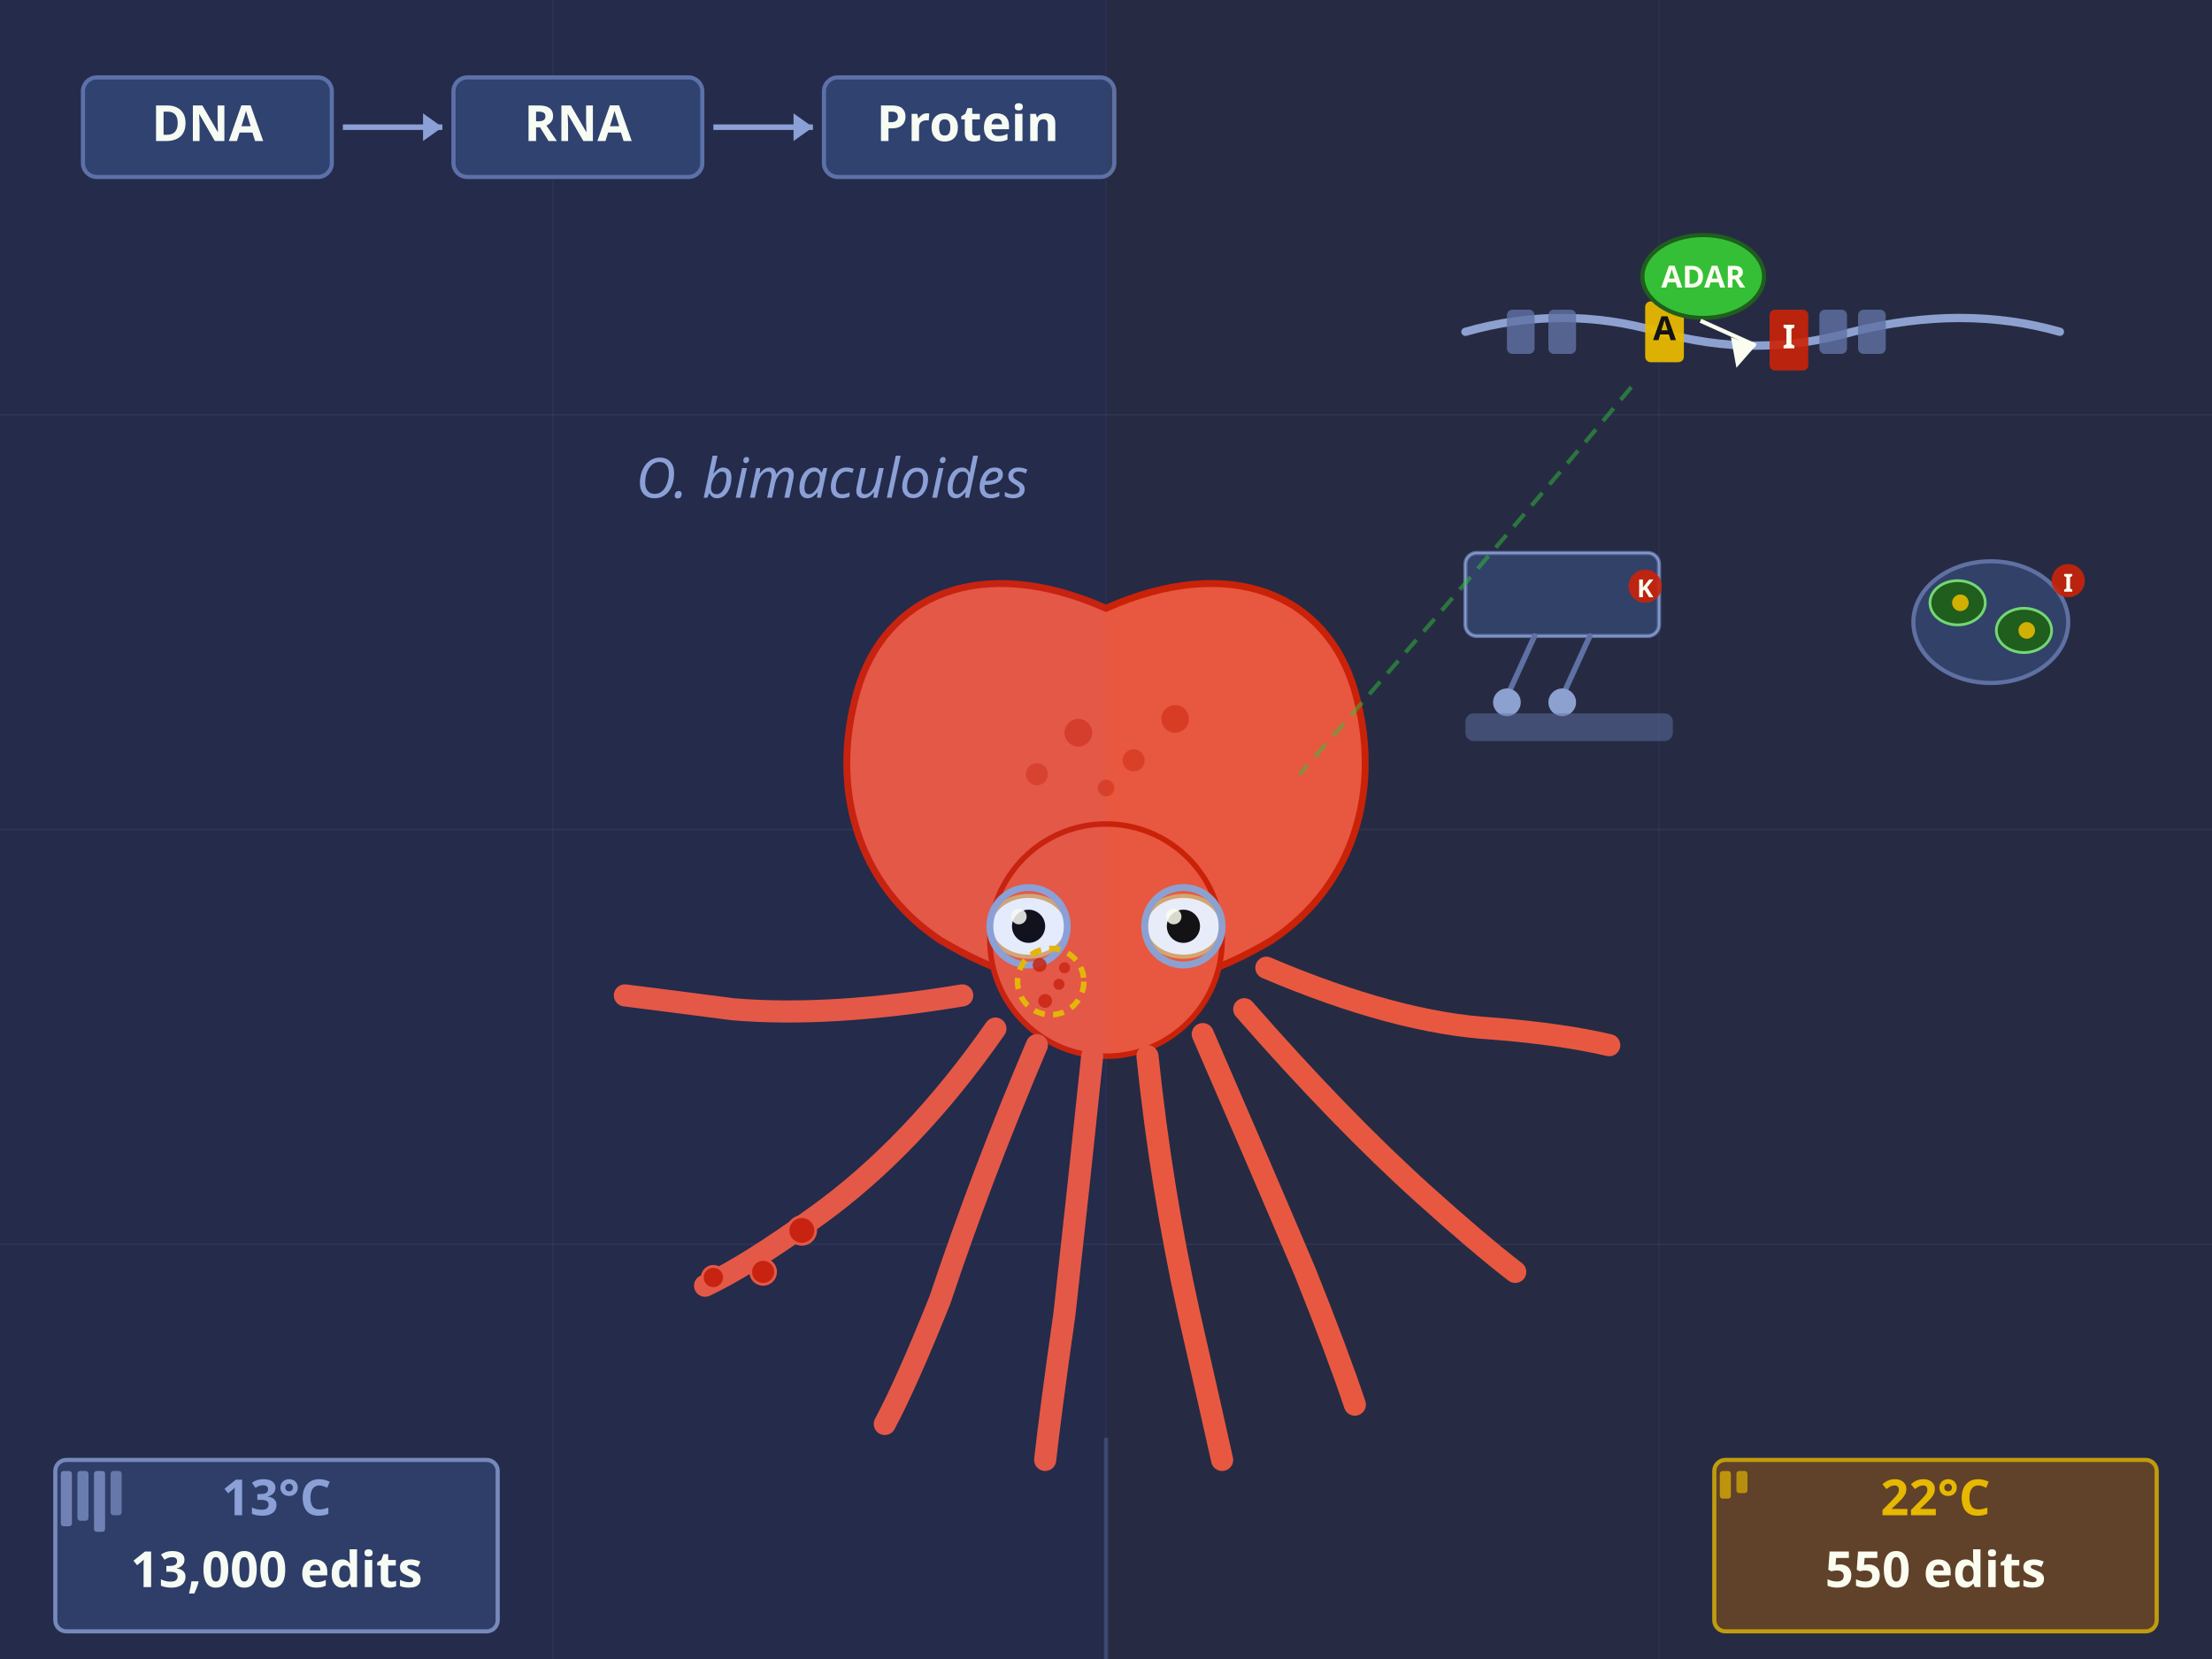
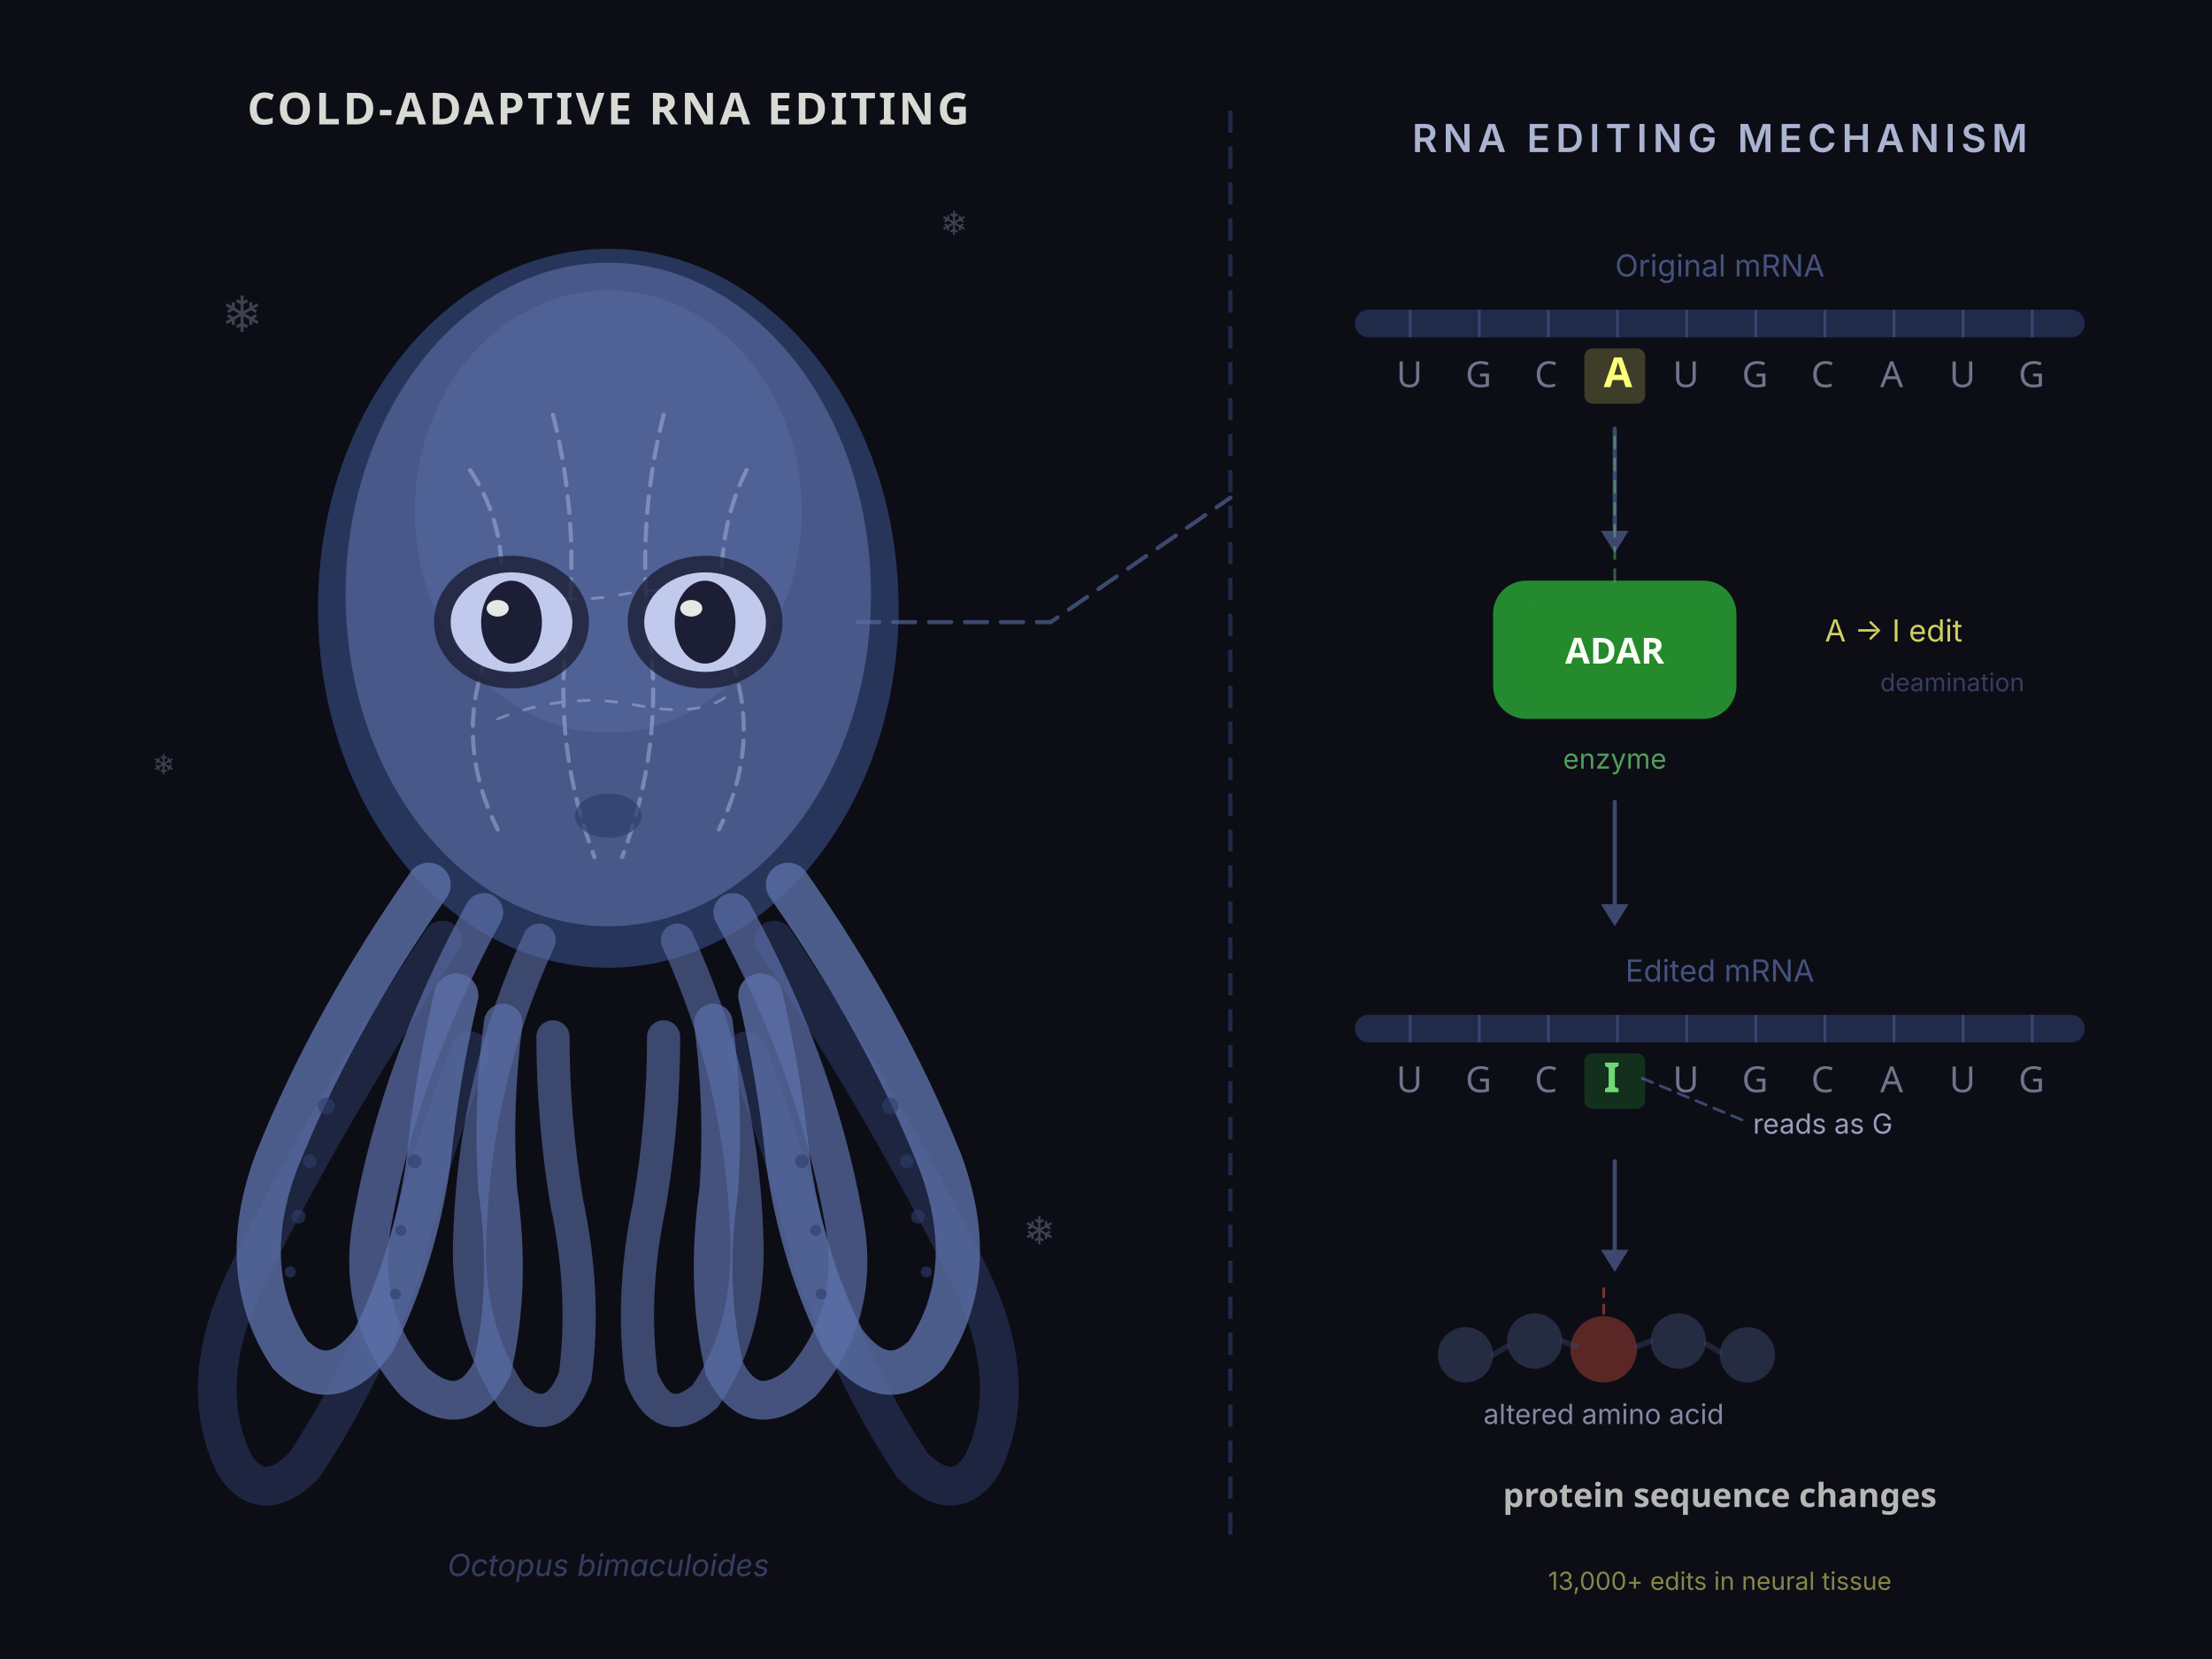
<svg xmlns="http://www.w3.org/2000/svg" viewBox="0 0 800 600" width="800" height="600">
-   <g id="bg" data-label="Dark ocean background with deep blue tones, scientific diagram aesthetic">
-     <rect width="800" height="600" fill="#1C1E35" />
-     <rect x="0" y="0" width="800" height="600" fill="#2D3E6B" opacity="0.3" />
-     <line x1="0" y1="150" x2="800" y2="150" stroke="#5B6FA8" stroke-width="0.5" opacity="0.15" />
-     <line x1="0" y1="300" x2="800" y2="300" stroke="#5B6FA8" stroke-width="0.5" opacity="0.15" />
-     <line x1="0" y1="450" x2="800" y2="450" stroke="#5B6FA8" stroke-width="0.5" opacity="0.15" />
-     <line x1="200" y1="0" x2="200" y2="600" stroke="#5B6FA8" stroke-width="0.5" opacity="0.1" />
-     <line x1="400" y1="0" x2="400" y2="600" stroke="#5B6FA8" stroke-width="0.5" opacity="0.1" />
-     <line x1="600" y1="0" x2="600" y2="600" stroke="#5B6FA8" stroke-width="0.5" opacity="0.1" />
+   <rect id="background" width="800" height="600" fill="#0D0D16" />
+   <g id="octopus-group">
+     <g id="octopus-arms-back" opacity="0.5">
+       <path id="arm-back-left" d="M160,340 Q120,400 90,460 Q70,500 85,530 Q95,545 110,530 Q130,500 145,460 Q155,420 170,380" fill="none" stroke="#2D3E6B" stroke-width="14" stroke-linecap="round" />
+       <path id="arm-back-right" d="M280,340 Q320,400 350,460 Q370,500 355,530 Q345,545 330,530 Q310,500 295,460 Q285,420 270,380" fill="none" stroke="#2D3E6B" stroke-width="14" stroke-linecap="round" />
+     </g>
+     <g id="octopus-mantle">
+       <ellipse id="mantle-base" cx="220" cy="220" rx="105" ry="130" fill="#2D3E6B" opacity="0.8" />
+       <ellipse id="mantle-highlight" cx="220" cy="215" rx="95" ry="120" fill="#5B6FA8" opacity="0.6" />
+       <ellipse id="mantle-top-highlight" cx="220" cy="185" rx="70" ry="80" fill="#5B6FA8" opacity="0.4" />
+       <g id="neural-lines" opacity="0.35">
+         <path d="M170,170 Q190,200 175,240 Q165,270 180,300" fill="none" stroke="#D1DCFF" stroke-width="1.5" stroke-dasharray="6,4" stroke-linecap="round" />
+         <path d="M200,150 Q210,190 205,230 Q200,270 215,310" fill="none" stroke="#D1DCFF" stroke-width="1.5" stroke-dasharray="6,4" stroke-linecap="round" />
+         <path d="M240,150 Q230,190 235,230 Q240,270 225,310" fill="none" stroke="#D1DCFF" stroke-width="1.5" stroke-dasharray="6,4" stroke-linecap="round" />
+         <path d="M270,170 Q255,200 265,240 Q275,270 260,300" fill="none" stroke="#D1DCFF" stroke-width="1.5" stroke-dasharray="6,4" stroke-linecap="round" />
+         <path d="M175,210 Q200,220 225,215 Q250,210 270,220" fill="none" stroke="#D1DCFF" stroke-width="1" stroke-dasharray="4,6" stroke-linecap="round" />
+         <path d="M180,260 Q205,250 230,255 Q255,260 265,250" fill="none" stroke="#D1DCFF" stroke-width="1" stroke-dasharray="4,6" stroke-linecap="round" />
+       </g>
+     </g>
+     <g id="octopus-face">
+       <ellipse id="eye-socket-left" cx="185" cy="225" rx="28" ry="24" fill="#1C1E35" opacity="0.8" />
+       <ellipse id="eye-socket-right" cx="255" cy="225" rx="28" ry="24" fill="#1C1E35" opacity="0.8" />
+       <ellipse id="eye-white-left" cx="185" cy="225" rx="22" ry="18" fill="#D1DCFF" opacity="0.9" />
+       <ellipse id="eye-white-right" cx="255" cy="225" rx="22" ry="18" fill="#D1DCFF" opacity="0.9" />
+       <ellipse id="pupil-left" cx="185" cy="225" rx="11" ry="15" fill="#1C1E35" />
+       <ellipse id="pupil-right" cx="255" cy="225" rx="11" ry="15" fill="#1C1E35" />
+       <ellipse id="highlight-left" cx="180" cy="220" rx="4" ry="3" fill="#FBFFF6" opacity="0.9" />
+       <ellipse id="highlight-right" cx="250" cy="220" rx="4" ry="3" fill="#FBFFF6" opacity="0.9" />
+     </g>
+     <g id="octopus-arms-front">
+       <path id="arm-front-left-1" d="M155,320 Q120,370 100,420 Q85,460 105,490 Q120,505 135,485 Q150,455 155,420 Q158,390 165,360" fill="none" stroke="#5B6FA8" stroke-width="16" stroke-linecap="round" opacity="0.8" />
+       <path id="arm-front-left-2" d="M175,330 Q145,385 135,440 Q128,475 150,500 Q168,515 178,495 Q185,465 180,430 Q178,400 182,370" fill="none" stroke="#5B6FA8" stroke-width="14" stroke-linecap="round" opacity="0.7" />
+       <path id="arm-front-left-3" d="M195,340 Q172,390 170,445 Q168,480 185,505 Q200,518 208,498 Q212,468 205,435 Q200,405 200,375" fill="none" stroke="#5B6FA8" stroke-width="12" stroke-linecap="round" opacity="0.6" />
+       <path id="arm-front-right-1" d="M285,320 Q320,370 340,420 Q355,460 335,490 Q320,505 305,485 Q290,455 285,420 Q282,390 275,360" fill="none" stroke="#5B6FA8" stroke-width="16" stroke-linecap="round" opacity="0.8" />
+       <path id="arm-front-right-2" d="M265,330 Q295,385 305,440 Q312,475 290,500 Q272,515 262,495 Q255,465 260,430 Q262,400 258,370" fill="none" stroke="#5B6FA8" stroke-width="14" stroke-linecap="round" opacity="0.7" />
+       <path id="arm-front-right-3" d="M245,340 Q268,390 270,445 Q272,480 255,505 Q240,518 232,498 Q228,468 235,435 Q240,405 240,375" fill="none" stroke="#5B6FA8" stroke-width="12" stroke-linecap="round" opacity="0.6" />
+       <g id="suckers" fill="#2D3E6B" opacity="0.6">
+         <circle cx="118" cy="400" r="3" />
+         <circle cx="112" cy="420" r="2.5" />
+         <circle cx="108" cy="440" r="2.5" />
+         <circle cx="105" cy="460" r="2" />
+         <circle cx="322" cy="400" r="3" />
+         <circle cx="328" cy="420" r="2.5" />
+         <circle cx="332" cy="440" r="2.5" />
+         <circle cx="335" cy="460" r="2" />
+         <circle cx="150" cy="420" r="2.5" />
+         <circle cx="145" cy="445" r="2" />
+         <circle cx="143" cy="468" r="2" />
+         <circle cx="290" cy="420" r="2.5" />
+         <circle cx="295" cy="445" r="2" />
+         <circle cx="297" cy="468" r="2" />
+       </g>
+     </g>
+     <ellipse id="siphon" cx="220" cy="295" rx="12" ry="8" fill="#2D3E6B" opacity="0.7" />
  </g>
-   <g id="context" data-label="DNA to RNA to Protein central dogma arrow diagram — the rule that cephalopods break">
-     <rect x="30" y="28" width="90" height="36" rx="5" fill="#2D3E6B" stroke="#5B6FA8" stroke-width="1.5" />
-     <text x="75" y="51" font-family="Barlow, sans-serif" font-size="18" fill="#FBFFF6" text-anchor="middle" font-weight="600">DNA</text>
-     <path d="M 124 46 L 160 46" stroke="#8BA0D6" stroke-width="2" fill="none" />
-     <polygon points="160,46 153,41 153,51" fill="#8BA0D6" />
-     <rect x="164" y="28" width="90" height="36" rx="5" fill="#2D3E6B" stroke="#5B6FA8" stroke-width="1.5" />
-     <text x="209" y="51" font-family="Barlow, sans-serif" font-size="18" fill="#FBFFF6" text-anchor="middle" font-weight="600">RNA</text>
-     <path d="M 258 46 L 294 46" stroke="#8BA0D6" stroke-width="2" fill="none" />
-     <polygon points="294,46 287,41 287,51" fill="#8BA0D6" />
-     <rect x="298" y="28" width="105" height="36" rx="5" fill="#2D3E6B" stroke="#5B6FA8" stroke-width="1.5" />
-     <text x="350" y="51" font-family="Barlow, sans-serif" font-size="18" fill="#FBFFF6" text-anchor="middle" font-weight="600">Protein</text>
+   <line id="panel-divider" x1="445" y1="40" x2="445" y2="560" stroke="#2D3E6B" stroke-width="1.5" stroke-dasharray="8,5" opacity="0.6" />
+   <path id="callout-line-to-diagram" d="M310,225 L380,225 L445,180" fill="none" stroke="#5B6FA8" stroke-width="1.5" stroke-dasharray="8,5" opacity="0.6" stroke-linecap="round" />
+   <g id="diagram-panel">
+     <text id="panel-title" x="622" y="55" fill="#D1DCFF" font-family="Barlow, Inter, sans-serif" font-size="14" font-weight="600" text-anchor="middle" letter-spacing="2" opacity="0.8">RNA EDITING MECHANISM</text>
+     <g id="stage-original-rna" transform="translate(0,0)">
+       <text id="label-before" x="622" y="100" fill="#5B6FA8" font-family="Inter, sans-serif" font-size="11" text-anchor="middle" opacity="0.7">Original mRNA</text>
+       <rect id="rna-backbone-1" x="490" y="112" width="264" height="10" rx="5" fill="#2D3E6B" opacity="0.6" />
+       <text x="505" y="140" fill="#D1DCFF" font-family="Barlow, sans-serif" font-size="13" opacity="0.5">U</text>
+       <text x="530" y="140" fill="#D1DCFF" font-family="Barlow, sans-serif" font-size="13" opacity="0.5">G</text>
+       <text x="555" y="140" fill="#D1DCFF" font-family="Barlow, sans-serif" font-size="13" opacity="0.5">C</text>
+       <rect id="a-highlight-box" x="573" y="126" width="22" height="20" rx="3" fill="#FFFF77" opacity="0.2" />
+       <text id="base-a-original" x="580" y="140" fill="#FFFF77" font-family="Barlow, sans-serif" font-size="15" font-weight="700">A</text>
+       <text x="605" y="140" fill="#D1DCFF" font-family="Barlow, sans-serif" font-size="13" opacity="0.5">U</text>
+       <text x="630" y="140" fill="#D1DCFF" font-family="Barlow, sans-serif" font-size="13" opacity="0.5">G</text>
+       <text x="655" y="140" fill="#D1DCFF" font-family="Barlow, sans-serif" font-size="13" opacity="0.5">C</text>
+       <text x="680" y="140" fill="#D1DCFF" font-family="Barlow, sans-serif" font-size="13" opacity="0.5">A</text>
+       <text x="705" y="140" fill="#D1DCFF" font-family="Barlow, sans-serif" font-size="13" opacity="0.5">U</text>
+       <text x="730" y="140" fill="#D1DCFF" font-family="Barlow, sans-serif" font-size="13" opacity="0.5">G</text>
+       <g stroke="#5B6FA8" stroke-width="1" opacity="0.4">
+         <line x1="510" y1="112" x2="510" y2="122" />
+         <line x1="535" y1="112" x2="535" y2="122" />
+         <line x1="560" y1="112" x2="560" y2="122" />
+         <line x1="585" y1="112" x2="585" y2="122" />
+         <line x1="610" y1="112" x2="610" y2="122" />
+         <line x1="635" y1="112" x2="635" y2="122" />
+         <line x1="660" y1="112" x2="660" y2="122" />
+         <line x1="685" y1="112" x2="685" y2="122" />
+         <line x1="710" y1="112" x2="710" y2="122" />
+         <line x1="735" y1="112" x2="735" y2="122" />
+       </g>
+     </g>
+     <g id="arrow-down-1" opacity="0.6">
+       <line x1="584" y1="155" x2="584" y2="195" stroke="#5B6FA8" stroke-width="1.5" stroke-linecap="round" />
+       <polygon points="584,200 579,192 589,192" fill="#5B6FA8" />
+     </g>
+     <g id="stage-adar-enzyme">
+       <rect id="adar-body" x="540" y="210" width="88" height="50" rx="12" fill="#2FBF39" opacity="0.7" />
+       <rect id="adar-inner" x="548" y="218" width="72" height="34" rx="8" fill="#248A28" opacity="0.5" />
+       <text id="adar-label" x="584" y="240" fill="#FBFFF6" font-family="Barlow, sans-serif" font-size="13" font-weight="700" text-anchor="middle">ADAR</text>
+       <text id="adar-sublabel" x="584" y="278" fill="#6FD877" font-family="Inter, sans-serif" font-size="10" text-anchor="middle" opacity="0.7">enzyme</text>
+       <text id="action-label" x="660" y="232" fill="#FFFF77" font-family="Inter, sans-serif" font-size="11" opacity="0.8">A → I edit</text>
+       <path id="callout-adar-to-a" d="M584,210 L584,155" fill="none" stroke="#6FD877" stroke-width="1" stroke-dasharray="4,4" opacity="0.4" stroke-linecap="round" />
+       <text x="680" y="250" fill="#5B6FA8" font-family="Inter, sans-serif" font-size="9" opacity="0.5">deamination</text>
+     </g>
+     <g id="arrow-down-2" opacity="0.6">
+       <line x1="584" y1="290" x2="584" y2="330" stroke="#5B6FA8" stroke-width="1.5" stroke-linecap="round" />
+       <polygon points="584,335 579,327 589,327" fill="#5B6FA8" />
+     </g>
+     <g id="stage-edited-rna">
+       <text id="label-after" x="622" y="355" fill="#5B6FA8" font-family="Inter, sans-serif" font-size="11" text-anchor="middle" opacity="0.7">Edited mRNA</text>
+       <rect id="rna-backbone-2" x="490" y="367" width="264" height="10" rx="5" fill="#2D3E6B" opacity="0.6" />
+       <text x="505" y="395" fill="#D1DCFF" font-family="Barlow, sans-serif" font-size="13" opacity="0.5">U</text>
+       <text x="530" y="395" fill="#D1DCFF" font-family="Barlow, sans-serif" font-size="13" opacity="0.5">G</text>
+       <text x="555" y="395" fill="#D1DCFF" font-family="Barlow, sans-serif" font-size="13" opacity="0.5">C</text>
+       <rect id="i-highlight-box" x="573" y="381" width="22" height="20" rx="3" fill="#2FBF39" opacity="0.2" />
+       <text id="base-i-edited" x="580" y="395" fill="#6FD877" font-family="Barlow, sans-serif" font-size="15" font-weight="700">I</text>
+       <text x="605" y="395" fill="#D1DCFF" font-family="Barlow, sans-serif" font-size="13" opacity="0.5">U</text>
+       <text x="630" y="395" fill="#D1DCFF" font-family="Barlow, sans-serif" font-size="13" opacity="0.5">G</text>
+       <text x="655" y="395" fill="#D1DCFF" font-family="Barlow, sans-serif" font-size="13" opacity="0.5">C</text>
+       <text x="680" y="395" fill="#D1DCFF" font-family="Barlow, sans-serif" font-size="13" opacity="0.5">A</text>
+       <text x="705" y="395" fill="#D1DCFF" font-family="Barlow, sans-serif" font-size="13" opacity="0.5">U</text>
+       <text x="730" y="395" fill="#D1DCFF" font-family="Barlow, sans-serif" font-size="13" opacity="0.5">G</text>
+       <g stroke="#5B6FA8" stroke-width="1" opacity="0.4">
+         <line x1="510" y1="367" x2="510" y2="377" />
+         <line x1="535" y1="367" x2="535" y2="377" />
+         <line x1="560" y1="367" x2="560" y2="377" />
+         <line x1="585" y1="367" x2="585" y2="377" />
+         <line x1="610" y1="367" x2="610" y2="377" />
+         <line x1="635" y1="367" x2="635" y2="377" />
+         <line x1="660" y1="367" x2="660" y2="377" />
+         <line x1="685" y1="367" x2="685" y2="377" />
+         <line x1="710" y1="367" x2="710" y2="377" />
+         <line x1="735" y1="367" x2="735" y2="377" />
+       </g>
+       <g id="reads-as-g-annotation">
+         <line x1="594" y1="390" x2="630" y2="405" stroke="#5B6FA8" stroke-width="1" stroke-dasharray="4,3" opacity="0.6" stroke-linecap="round" />
+         <text x="634" y="410" fill="#D1DCFF" font-family="Inter, sans-serif" font-size="10" opacity="0.7">reads as G</text>
+       </g>
+     </g>
+     <g id="arrow-down-3" opacity="0.6">
+       <line x1="584" y1="420" x2="584" y2="455" stroke="#5B6FA8" stroke-width="1.5" stroke-linecap="round" />
+       <polygon points="584,460 579,452 589,452" fill="#5B6FA8" />
+     </g>
+     <g id="stage-protein-change">
+       <g id="protein-chain" opacity="0.6">
+         <circle cx="530" cy="490" r="10" fill="#5B6FA8" opacity="0.5" />
+         <circle cx="555" cy="485" r="10" fill="#5B6FA8" opacity="0.5" />
+         <circle cx="580" cy="488" r="12" fill="#E85542" opacity="0.6" />
+         <circle cx="607" cy="485" r="10" fill="#5B6FA8" opacity="0.5" />
+         <circle cx="632" cy="490" r="10" fill="#5B6FA8" opacity="0.5" />
+         <line x1="540" y1="490" x2="545" y2="487" stroke="#5B6FA8" stroke-width="2" opacity="0.4" stroke-linecap="round" />
+         <line x1="565" y1="485" x2="570" y2="487" stroke="#5B6FA8" stroke-width="2" opacity="0.4" stroke-linecap="round" />
+         <line x1="592" y1="487" x2="597" y2="485" stroke="#5B6FA8" stroke-width="2" opacity="0.4" stroke-linecap="round" />
+         <line x1="617" y1="486" x2="622" y2="489" stroke="#5B6FA8" stroke-width="2" opacity="0.4" stroke-linecap="round" />
+       </g>
+       <path id="callout-changed-aa" d="M580,475 L580,465" fill="none" stroke="#E85542" stroke-width="1" stroke-dasharray="3,3" opacity="0.5" stroke-linecap="round" />
+       <text x="580" y="515" fill="#D1DCFF" font-family="Inter, sans-serif" font-size="10" text-anchor="middle" opacity="0.6">altered amino acid</text>
+       <text id="label-outcome" x="622" y="545" fill="#FBFFF6" font-family="Barlow, sans-serif" font-size="12" font-weight="600" text-anchor="middle" opacity="0.7">protein sequence changes</text>
+     </g>
+     <g id="stat-annotation" opacity="0.5">
+       <text x="622" y="575" fill="#FFFF77" font-family="Inter, sans-serif" font-size="9" text-anchor="middle">13,000+ edits in neural tissue</text>
+     </g>
  </g>
-   <g id="subject" data-label="Octopus bimaculoides body with characteristic blue eye rings, eight arms radiating outward">
-     <path d="M 400 220 C 355 200 320 215 310 250 C 300 285 310 320 340 340 C 360 352 380 358 400 358 C 420 358 440 352 460 340 C 490 320 500 285 490 250 C 480 215 445 200 400 220 Z" fill="#E85542" stroke="#CA1E08" stroke-width="2.5" />
-     <circle cx="390" cy="265" r="5" fill="#CA1E08" opacity="0.5" />
-     <circle cx="410" cy="275" r="4" fill="#CA1E08" opacity="0.45" />
-     <circle cx="375" cy="280" r="4" fill="#CA1E08" opacity="0.4" />
-     <circle cx="425" cy="260" r="5" fill="#CA1E08" opacity="0.5" />
-     <circle cx="400" cy="285" r="3" fill="#CA1E08" opacity="0.45" />
-     <circle cx="400" cy="340" r="42" fill="#E85542" stroke="#CA1E08" stroke-width="2" />
-     <ellipse cx="372" cy="335" rx="14" ry="11" fill="#E8EEFF" stroke="#D4A574" stroke-width="1.5" />
-     <circle cx="372" cy="335" r="6" fill="#0D0D16" />
-     <circle cx="368.5" cy="331.5" r="2.8" fill="#FBFFF6" opacity="0.85" />
-     <circle cx="372" cy="335" r="14" fill="none" stroke="#8BA0D6" stroke-width="2.5" />
-     <ellipse cx="428" cy="335" rx="14" ry="11" fill="#E8EEFF" stroke="#D4A574" stroke-width="1.5" />
-     <circle cx="428" cy="335" r="6" fill="#0D0D16" />
-     <circle cx="424.5" cy="331.5" r="2.8" fill="#FBFFF6" opacity="0.85" />
-     <circle cx="428" cy="335" r="14" fill="none" stroke="#8BA0D6" stroke-width="2.5" />
-     <path d="M 360 372 Q 330 415 295 440 Q 270 458 255 465" stroke="#E85542" stroke-width="8" fill="none" stroke-linecap="round" />
-     <path d="M 375 378 Q 355 425 340 470 Q 328 500 320 515" stroke="#E85542" stroke-width="8" fill="none" stroke-linecap="round" />
-     <path d="M 395 382 Q 390 430 385 475 Q 380 510 378 528" stroke="#E85542" stroke-width="8" fill="none" stroke-linecap="round" />
-     <path d="M 415 382 Q 420 430 430 475 Q 438 510 442 528" stroke="#E85542" stroke-width="8" fill="none" stroke-linecap="round" />
-     <path d="M 435 374 Q 455 420 472 460 Q 484 490 490 508" stroke="#E85542" stroke-width="8" fill="none" stroke-linecap="round" />
-     <path d="M 450 365 Q 485 405 515 432 Q 535 450 548 460" stroke="#E85542" stroke-width="8" fill="none" stroke-linecap="round" />
-     <path d="M 458 350 Q 505 370 540 372 Q 565 374 582 378" stroke="#E85542" stroke-width="8" fill="none" stroke-linecap="round" />
-     <path d="M 348 360 Q 300 368 265 365 Q 242 362 226 360" stroke="#E85542" stroke-width="8" fill="none" stroke-linecap="round" />
-     <circle cx="290" cy="445" r="5" fill="#CA1E08" stroke="#E85542" stroke-width="1" />
-     <circle cx="276" cy="460" r="4.5" fill="#CA1E08" stroke="#E85542" stroke-width="1" />
-     <circle cx="258" cy="462" r="4" fill="#CA1E08" stroke="#E85542" stroke-width="1" />
+   <text id="species-label" x="220" y="570" fill="#5B6FA8" font-family="Inter, sans-serif" font-size="11" font-style="italic" text-anchor="middle" opacity="0.5">Octopus bimaculoides</text>
+   <g id="cold-indicators" opacity="0.25">
+     <text x="80" y="120" fill="#D1DCFF" font-family="sans-serif" font-size="18">❄</text>
+     <text x="340" y="85" fill="#D1DCFF" font-family="sans-serif" font-size="12">❄</text>
+     <text x="55" y="280" fill="#D1DCFF" font-family="sans-serif" font-size="10">❄</text>
+     <text x="370" y="450" fill="#D1DCFF" font-family="sans-serif" font-size="14">❄</text>
  </g>
-   <g id="detail-adar-editing" data-label="ADAR enzyme sitting on RNA strand converting adenosine A to inosine I — the RNA editing mechanism">
-     <path d="M 530 120 Q 565 110 600 120 Q 635 130 670 120 Q 710 110 745 120" stroke="#8BA0D6" stroke-width="3" fill="none" stroke-linecap="round" />
-     <rect x="545" y="112" width="10" height="16" rx="2" fill="#5B6FA8" opacity="0.8" />
-     <rect x="560" y="112" width="10" height="16" rx="2" fill="#5B6FA8" opacity="0.8" />
-     <rect x="595" y="109" width="14" height="22" rx="2" fill="#E6B800" opacity="0.95" />
-     <text x="602" y="123" font-family="Barlow, sans-serif" font-size="12" fill="#0D0D16" text-anchor="middle" font-weight="700">A</text>
-     <ellipse cx="616" cy="100" rx="22" ry="15" fill="#2FBF39" stroke="#1A5C1E" stroke-width="1.5" />
-     <text x="616" y="104" font-family="Barlow, sans-serif" font-size="11" fill="#FBFFF6" text-anchor="middle" font-weight="600">ADAR</text>
-     <path d="M 615 116 L 635 125" stroke="#FBFFF6" stroke-width="1.5" fill="none" />
-     <polygon points="635,125 626,122 628,133" fill="#FBFFF6" />
-     <rect x="640" y="112" width="14" height="22" rx="2" fill="#CA1E08" opacity="0.9" />
-     <text x="647" y="126" font-family="Barlow, sans-serif" font-size="12" fill="#FBFFF6" text-anchor="middle" font-weight="700">I</text>
-     <rect x="658" y="112" width="10" height="16" rx="2" fill="#5B6FA8" opacity="0.8" />
-     <rect x="672" y="112" width="10" height="16" rx="2" fill="#5B6FA8" opacity="0.8" />
-   </g>
-   <g id="detail-temperature-comparison" data-label="Split screen: cold 13°C octopus with 13,000 edit markers vs warm 22°C with 550 edits">
-     <line x1="400" y1="520" x2="400" y2="600" stroke="#5B6FA8" stroke-width="1.5" opacity="0.4" />
-     <rect x="20" y="528" width="160" height="62" rx="4" fill="#2D3E6B" stroke="#8BA0D6" stroke-width="1.5" opacity="0.8" />
-     <text x="100" y="548" font-family="Barlow, sans-serif" font-size="18" fill="#8BA0D6" text-anchor="middle" font-weight="600">13°C</text>
-     <text x="100" y="574" font-family="Barlow, sans-serif" font-size="18" fill="#FBFFF6" text-anchor="middle" font-weight="700">13,000 edits</text>
-     <rect x="22" y="532" width="4" height="20" rx="1" fill="#8BA0D6" opacity="0.7" />
-     <rect x="28" y="532" width="4" height="18" rx="1" fill="#8BA0D6" opacity="0.65" />
-     <rect x="34" y="532" width="4" height="22" rx="1" fill="#8BA0D6" opacity="0.7" />
-     <rect x="40" y="532" width="4" height="16" rx="1" fill="#8BA0D6" opacity="0.6" />
-     <rect x="620" y="528" width="160" height="62" rx="4" fill="#6B4423" stroke="#E6B800" stroke-width="1.5" opacity="0.8" />
-     <text x="700" y="548" font-family="Barlow, sans-serif" font-size="18" fill="#E6B800" text-anchor="middle" font-weight="600">22°C</text>
-     <text x="700" y="574" font-family="Barlow, sans-serif" font-size="18" fill="#FBFFF6" text-anchor="middle" font-weight="700">550 edits</text>
-     <rect x="622" y="532" width="4" height="10" rx="1" fill="#E6B800" opacity="0.7" />
-     <rect x="628" y="532" width="4" height="8" rx="1" fill="#E6B800" opacity="0.65" />
-   </g>
-   <g id="detail-neural-proteins" data-label="Neural protein edit sites: kinesin-1 motor protein K282R edit and synaptotagmin calcium sensor edit highlighted">
-     <rect x="530" y="200" width="70" height="30" rx="4" fill="#2D3E6B" stroke="#5B6FA8" stroke-width="1.5" />
-     <rect x="530" y="200" width="70" height="30" rx="4" fill="none" stroke="#8BA0D6" stroke-width="0.5" />
-     <line x1="555" y1="230" x2="545" y2="252" stroke="#5B6FA8" stroke-width="2" stroke-linecap="round" />
-     <line x1="575" y1="230" x2="565" y2="252" stroke="#5B6FA8" stroke-width="2" stroke-linecap="round" />
-     <circle cx="545" cy="254" r="5" fill="#8BA0D6" />
-     <circle cx="565" cy="254" r="5" fill="#8BA0D6" />
-     <rect x="530" y="258" width="75" height="10" rx="3" fill="#5B6FA8" opacity="0.5" />
-     <circle cx="595" cy="212" r="6" fill="#CA1E08" opacity="0.9" />
-     <text x="595" y="216" font-family="Barlow, sans-serif" font-size="9" fill="#FBFFF6" text-anchor="middle" font-weight="700">K</text>
-     <ellipse cx="720" cy="225" rx="28" ry="22" fill="#2D3E6B" stroke="#5B6FA8" stroke-width="1.5" />
-     <ellipse cx="708" cy="218" rx="10" ry="8" fill="#1A5C1E" stroke="#6FD877" stroke-width="1" />
-     <ellipse cx="732" cy="228" rx="10" ry="8" fill="#1A5C1E" stroke="#6FD877" stroke-width="1" />
-     <circle cx="709" cy="218" r="3" fill="#E6B800" opacity="0.9" />
-     <circle cx="733" cy="228" r="3" fill="#E6B800" opacity="0.9" />
-     <circle cx="748" cy="210" r="6" fill="#CA1E08" opacity="0.9" />
-     <text x="748" y="214" font-family="Barlow, sans-serif" font-size="9" fill="#FBFFF6" text-anchor="middle" font-weight="700">I</text>
-   </g>
-   <g id="label" data-label="Species label: O. bimaculoides in italic Barlow">
-     <text x="230" y="180" font-family="Barlow, sans-serif" font-size="20" font-style="italic" fill="#8BA0D6" font-weight="500">O. bimaculoides</text>
-   </g>
-   <g id="overlay" data-label="Edit-site markers scattered on octopus stellate ganglion area; cold blue water temperature tint on left, warm amber on right">
-     <circle cx="380" cy="355" r="12" fill="none" stroke="#E6B800" stroke-width="2" stroke-dasharray="4 3" />
-     <circle cx="376" cy="349" r="2.5" fill="#CA1E08" opacity="0.85" />
-     <circle cx="383" cy="356" r="2" fill="#CA1E08" opacity="0.8" />
-     <circle cx="378" cy="362" r="2.5" fill="#CA1E08" opacity="0.8" />
-     <circle cx="385" cy="350" r="2" fill="#CA1E08" opacity="0.75" />
-     <rect x="0" y="0" width="400" height="600" fill="#8BA0D6" opacity="0.04" />
-     <rect x="400" y="0" width="400" height="600" fill="#E6B800" opacity="0.03" />
-     <path d="M 590 140 Q 540 200 470 280" stroke="#2FBF39" stroke-width="1.5" stroke-dasharray="6 4" fill="none" opacity="0.5" />
-   </g>
+   <text id="title-label" x="220" y="45" fill="#FBFFF6" font-family="Barlow, sans-serif" font-size="16" font-weight="700" text-anchor="middle" letter-spacing="1" opacity="0.85">COLD-ADAPTIVE RNA EDITING</text>
</svg>
